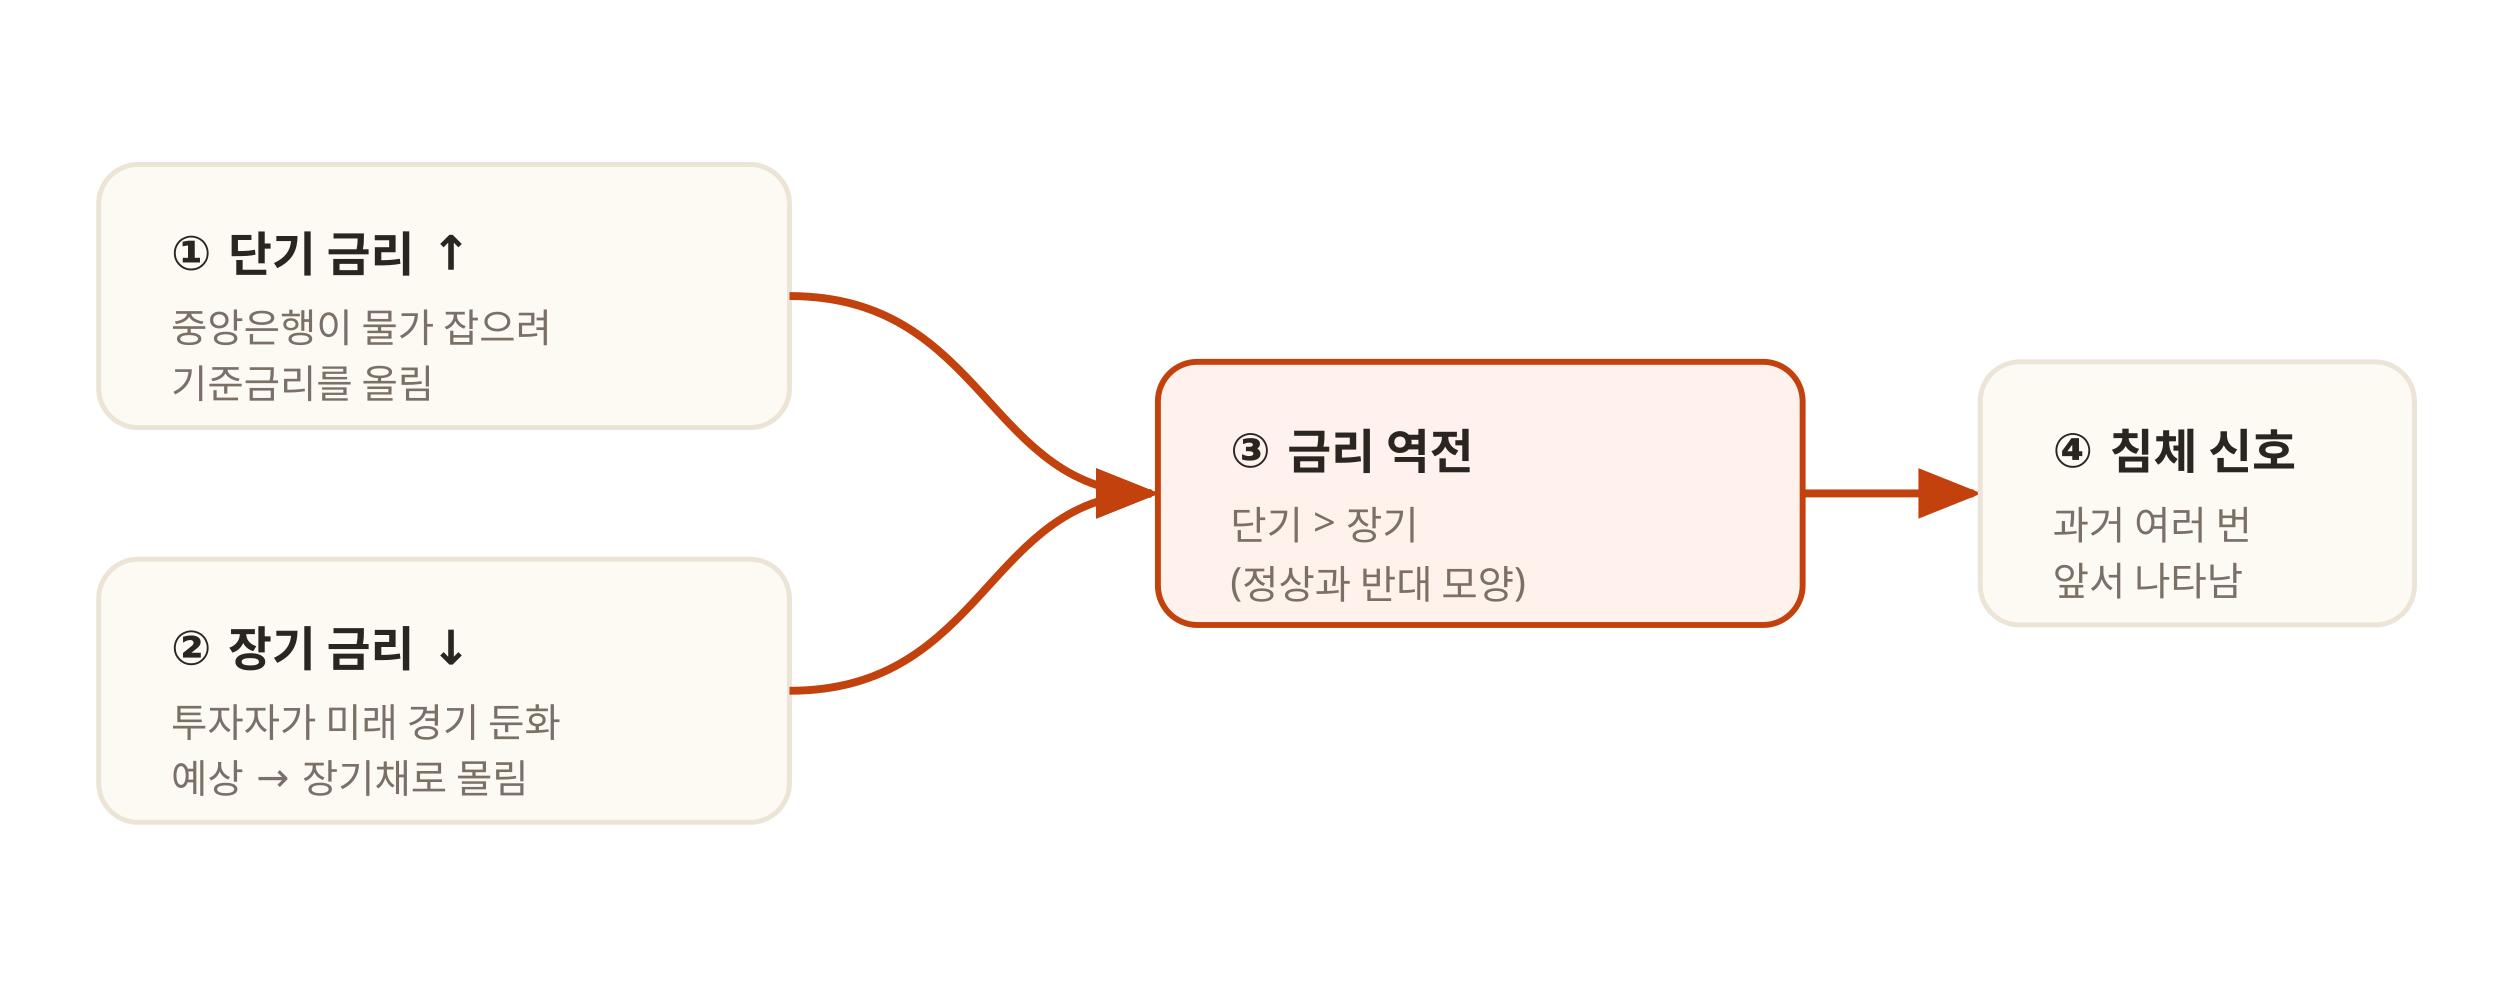
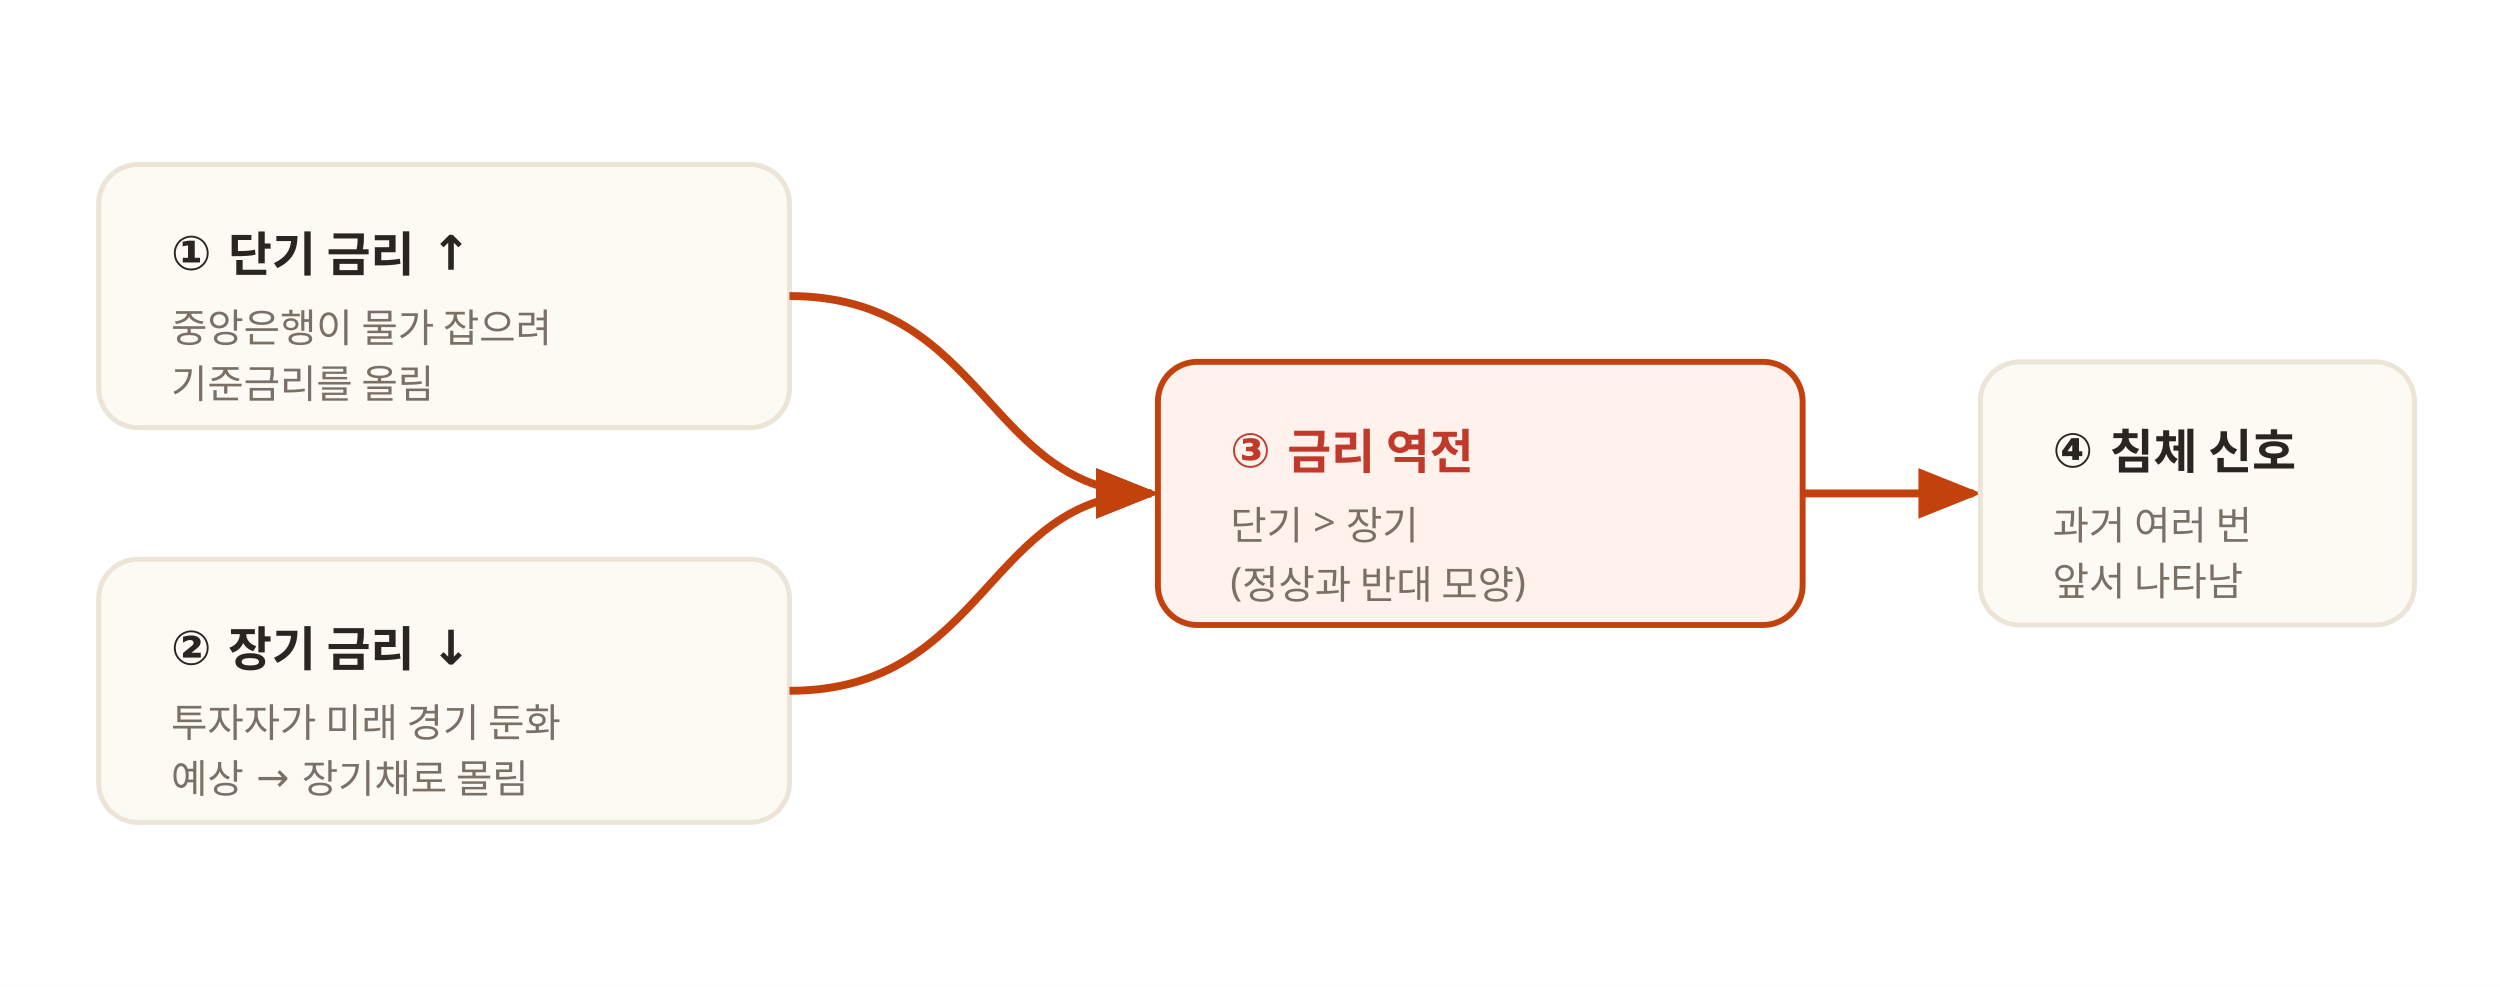
<svg xmlns="http://www.w3.org/2000/svg" viewBox="0 0 760 300" role="img" aria-label="중앙은행이 단기 금리를 올리고 투자자들이 미래 경기 둔화를 예상해 장기 금리가 내려가면 장단기 금리가 역전되고, 이것이 경기침체의 사전 신호로 읽히는 흐름을 나타낸 도식">
  <rect width="760" height="300" fill="#ffffff" />
  <style>
    text{font-family:'Pretendard',system-ui,sans-serif;fill:#2a2521}
    .box{fill:#fdfaf4;stroke:#ece4d6;stroke-width:1.5;rx:12}
    .accent{fill:#fff2ec;stroke:#c2410c;stroke-width:1.8}
    .h{font-size:14.5px;font-weight:700}
    .s{font-size:12px;fill:#7a7066}
    .arrow{stroke:#c2410c;stroke-width:2.4;fill:none;marker-end:url(#ah)}
  </style>
  <defs>
    <marker id="ah" markerWidth="10" markerHeight="10" refX="7" refY="3.2" orient="auto">
      <path d="M0 0 L8 3.2 L0 6.4 Z" fill="#c2410c" />
    </marker>
  </defs>
  <rect class="box" x="30" y="50" width="210" height="80" rx="12" />
  <text class="h" x="52" y="82">① 단기 금리 ↑</text>
  <text class="s" x="52" y="104">중앙은행이 물가 잡으려</text>
  <text class="s" x="52" y="121">기준금리를 올림</text>
  <rect class="box" x="30" y="170" width="210" height="80" rx="12" />
  <text class="h" x="52" y="202">② 장기 금리 ↓</text>
  <text class="s" x="52" y="224">투자자가 미래 경기 둔화</text>
  <text class="s" x="52" y="241">예상 → 장기채로 몰림</text>
  <path class="arrow" d="M240 90 C300 90 300 150 350 150" />
  <path class="arrow" d="M240 210 C300 210 300 150 350 150" />
  <rect class="accent" x="352" y="110" width="196" height="80" rx="12" />
-   <text class="h" x="374" y="142" fill="#c0392b">③ 금리 역전</text>
+   <text class="h" x="374" y="142" style="fill:#c0392b">③ 금리 역전</text>
  <text class="s" x="374" y="164">단기 &gt; 장기</text>
  <text class="s" x="374" y="181">(정상과 반대 모양)</text>
  <path class="arrow" d="M548 150 H600" />
  <rect class="box" x="602" y="110" width="132" height="80" rx="12" />
  <text class="h" x="624" y="142">④ 침체 신호</text>
  <text class="s" x="624" y="164">과거 여러 번</text>
  <text class="s" x="624" y="181">앞서 나타남</text>
</svg>
